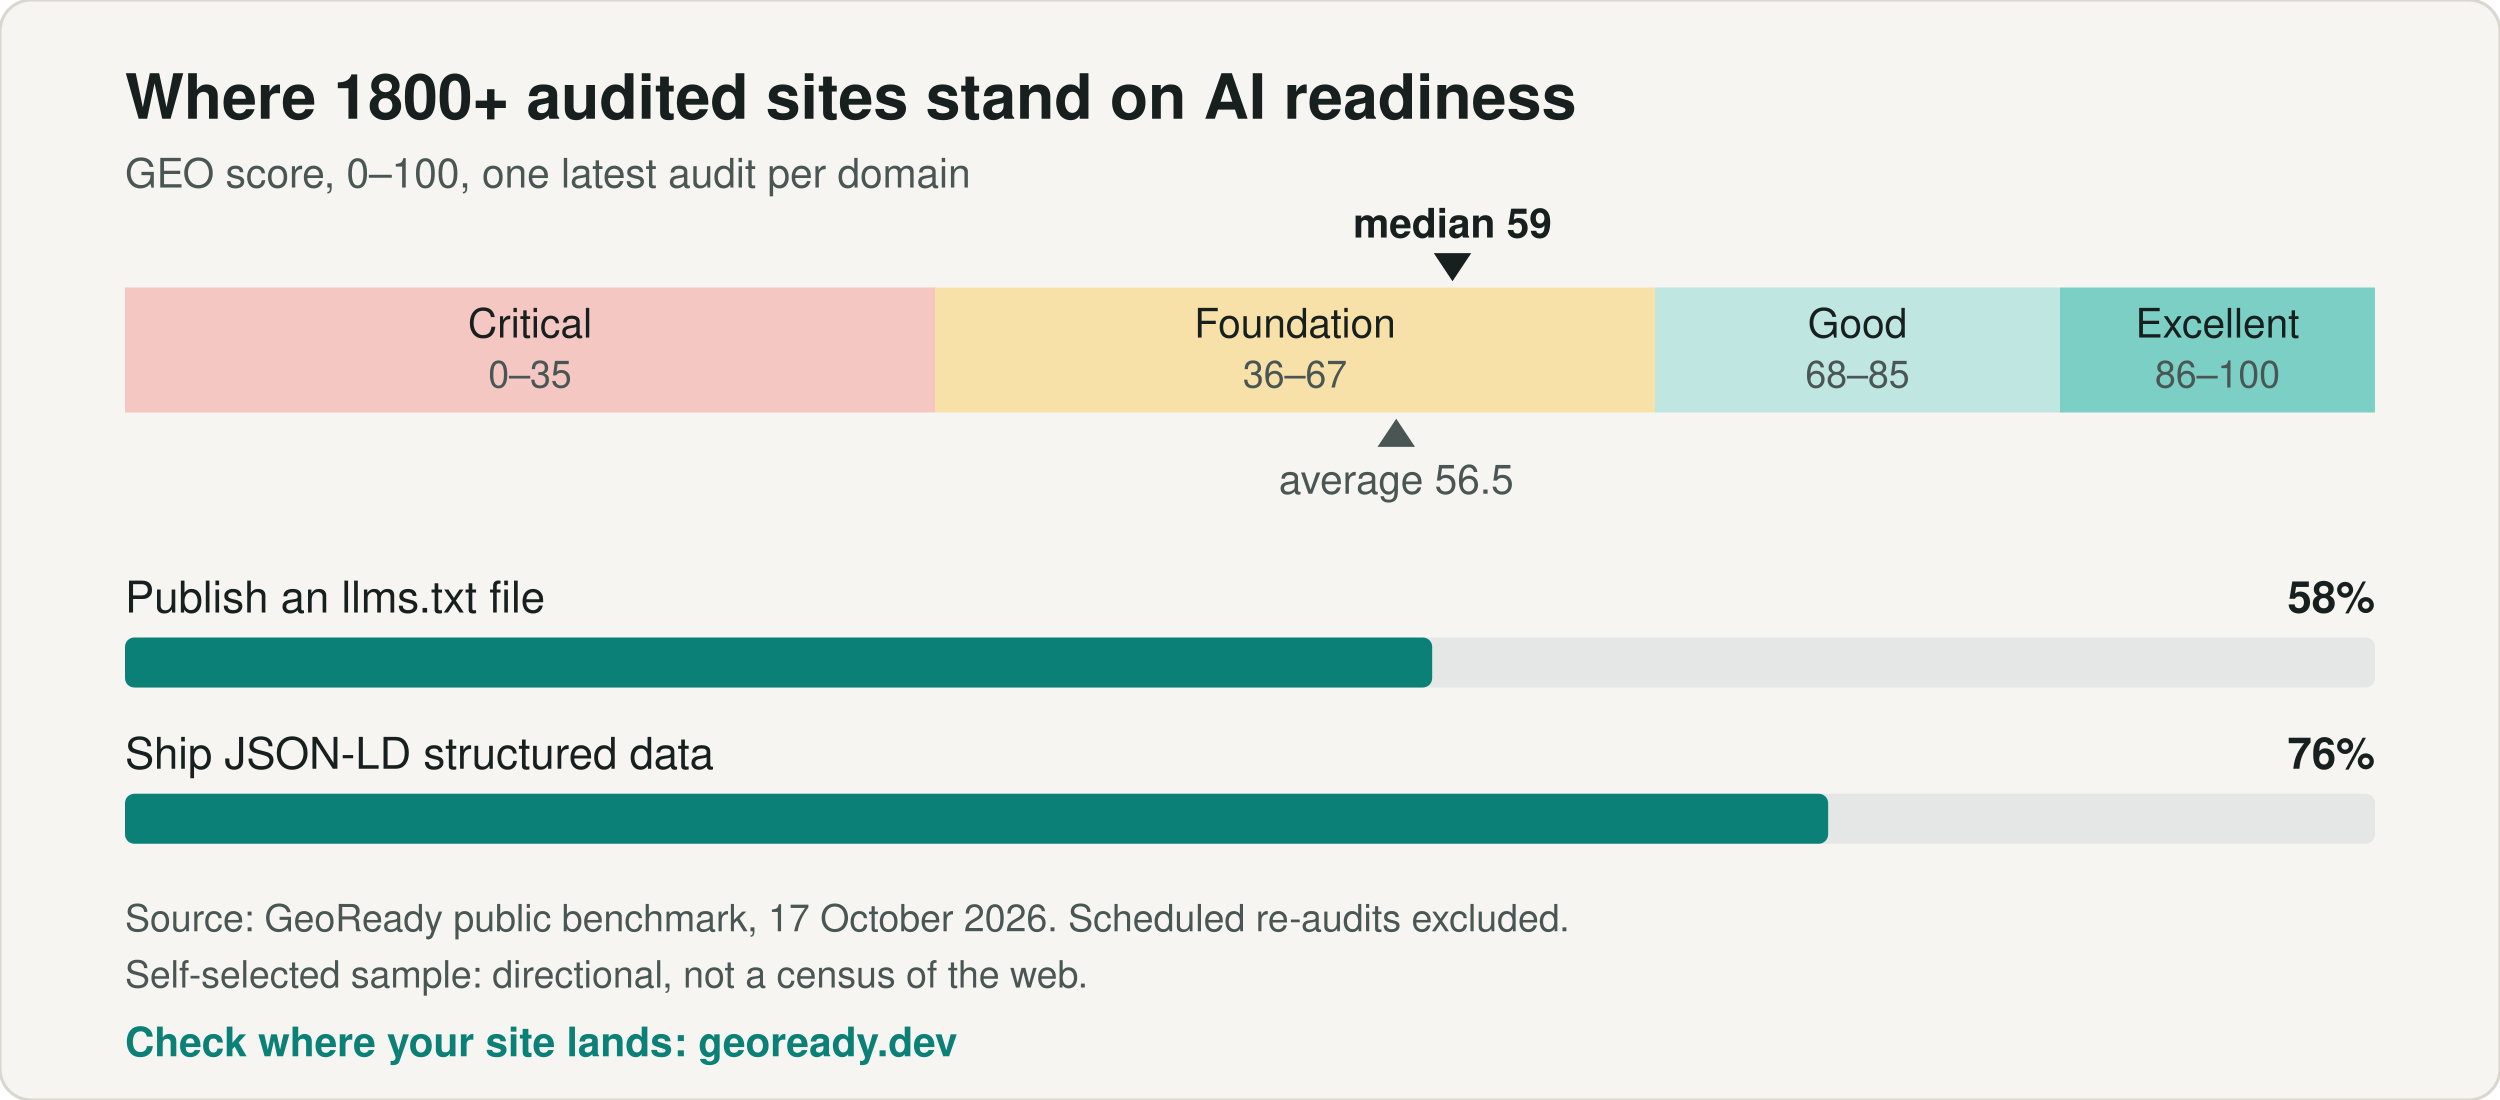
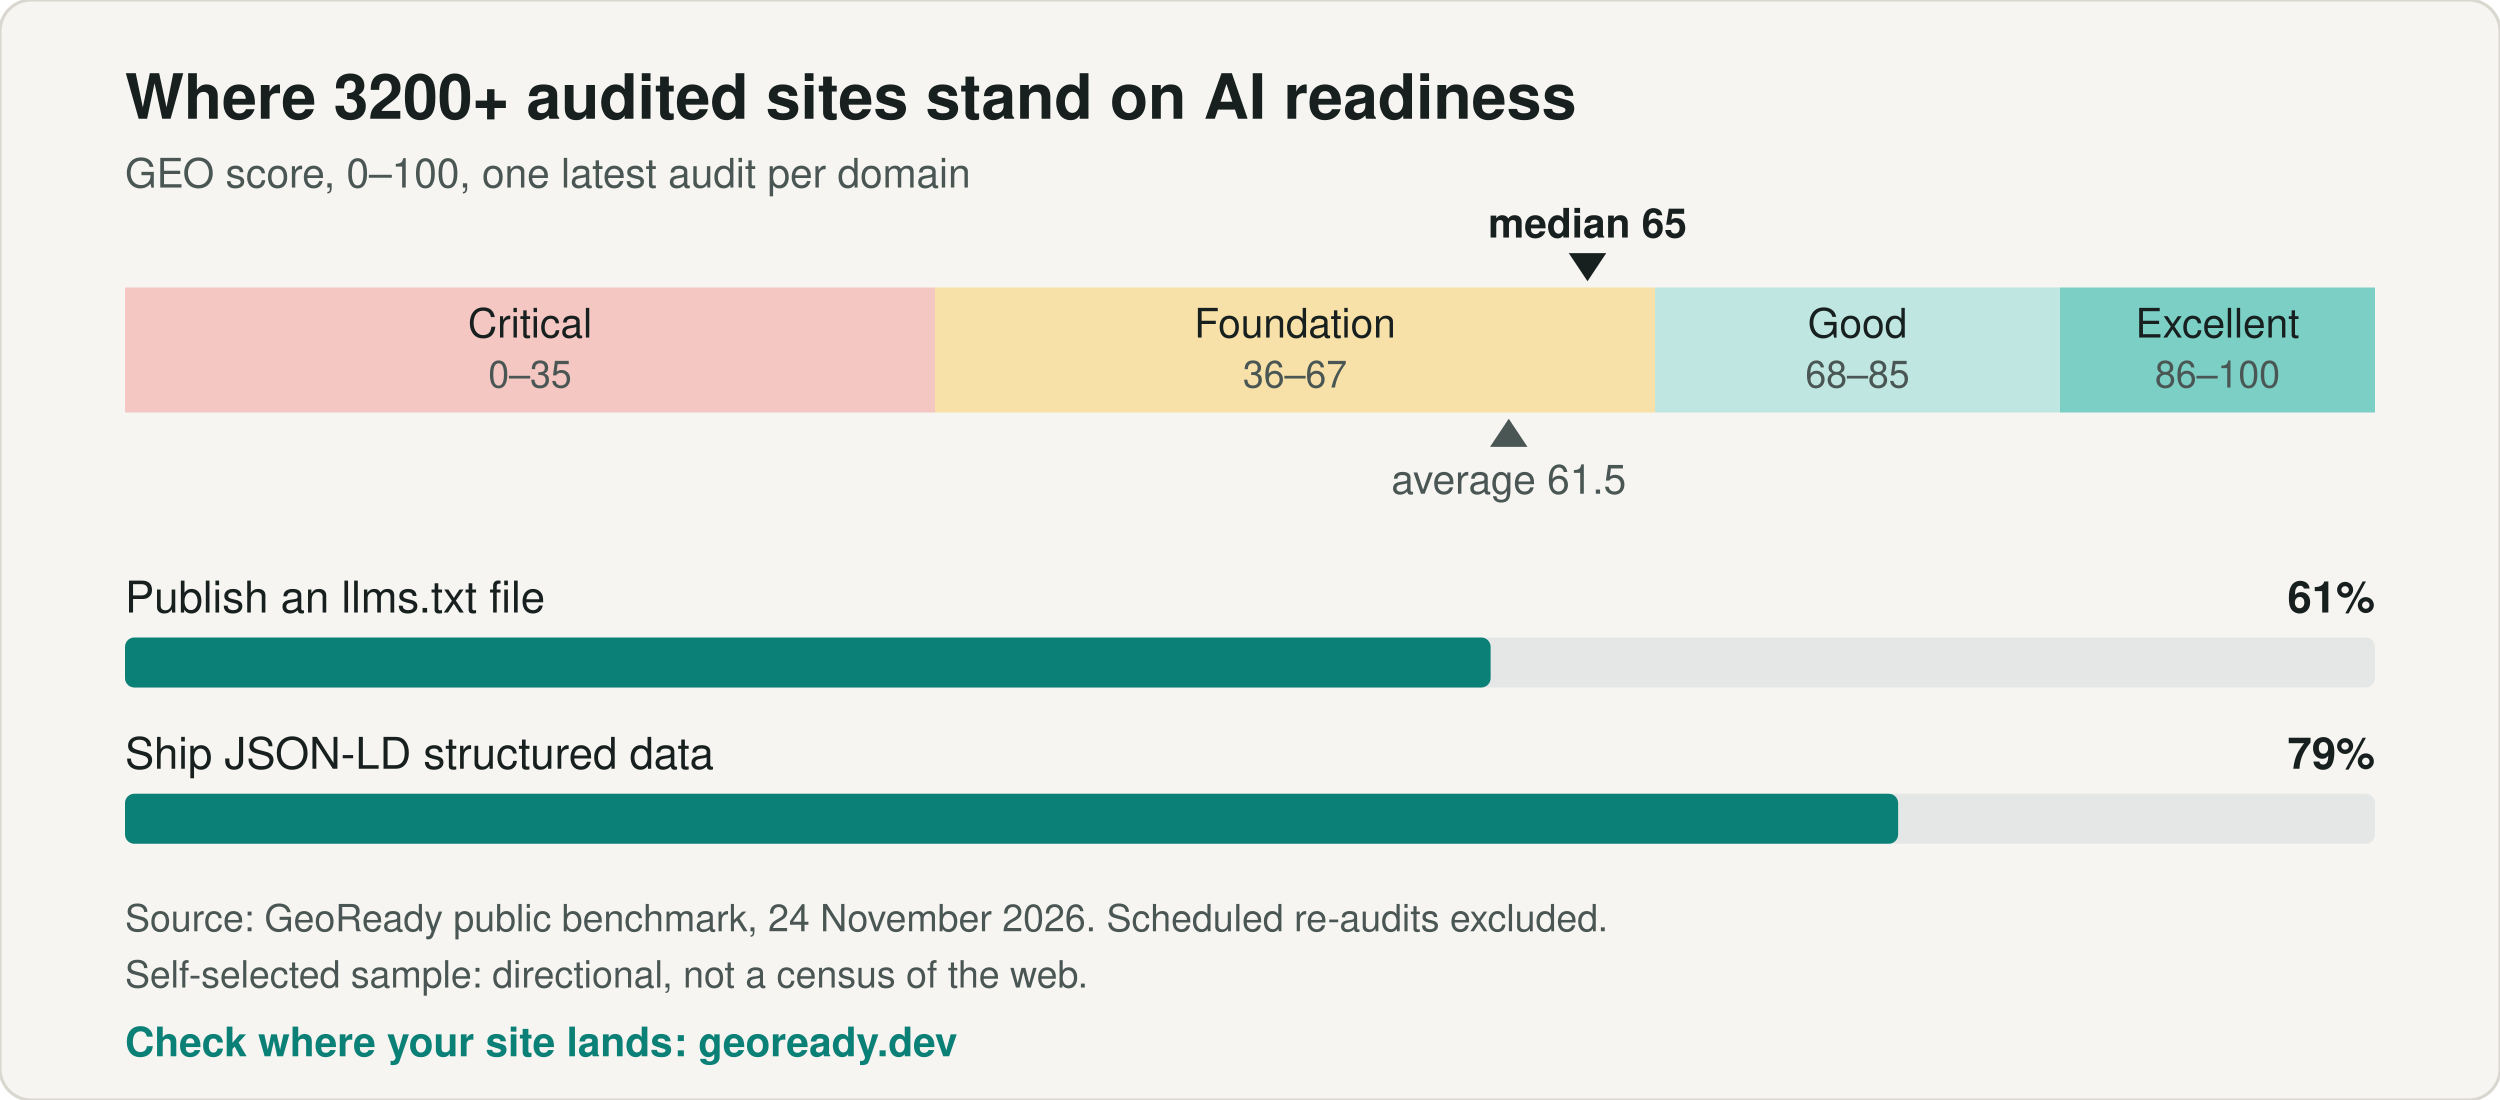
<svg xmlns="http://www.w3.org/2000/svg" viewBox="0 0 800 352" width="800" height="352" font-family="system-ui,-apple-system,'Segoe UI',Helvetica,Arial,sans-serif" role="img" aria-labelledby="t d">
  <rect width="800" height="352" rx="10" fill="#F6F5F1" stroke="#D9D7CF" />
-   <text x="40" y="38" font-size="20" font-weight="700" fill="#17201f">Where 1800+ audited sites stand on AI readiness</text>
+   <text x="40" y="38" font-size="20" font-weight="700" fill="#17201f">Where 3200+ audited sites stand on AI readiness</text>
  <text x="40" y="60" font-size="13" fill="#4a5654">GEO score, 0–100, one latest audit per domain</text>
  <rect x="40.0" y="92" width="259.2" height="40" fill="#F4C7C3" />
  <text x="169.6" y="108" text-anchor="middle" font-size="13" fill="#17201f">Critical</text>
  <text x="169.6" y="124" text-anchor="middle" font-size="12" fill="#4a5654">0–35</text>
  <rect x="299.2" y="92" width="230.4" height="40" fill="#F7E1A8" />
  <text x="414.4" y="108" text-anchor="middle" font-size="13" fill="#17201f">Foundation</text>
  <text x="414.4" y="124" text-anchor="middle" font-size="12" fill="#4a5654">36–67</text>
  <rect x="529.6" y="92" width="129.6" height="40" fill="#BFE6E1" />
  <text x="594.4" y="108" text-anchor="middle" font-size="13" fill="#17201f">Good</text>
  <text x="594.4" y="124" text-anchor="middle" font-size="12" fill="#4a5654">68–85</text>
  <rect x="659.2" y="92" width="100.8" height="40" fill="#7CCFC5" />
  <text x="709.6" y="108" text-anchor="middle" font-size="13" fill="#17201f">Excellent</text>
  <text x="709.6" y="124" text-anchor="middle" font-size="12" fill="#4a5654">86–100</text>
-   <path d="M464.8 90 l-6 -9 h12 z" fill="#17201f" />
-   <text x="464.8" y="76" text-anchor="middle" font-size="13" font-weight="700" fill="#17201f">median 59</text>
-   <path d="M446.8 134 l-6 9 h12 z" fill="#4a5654" />
-   <text x="446.8" y="158" text-anchor="middle" font-size="13" fill="#4a5654">average 56.5</text>
+   <path d="M508.0 90 l-6 -9 h12 z" fill="#17201f" />
+   <text x="508.0" y="76" text-anchor="middle" font-size="13" font-weight="700" fill="#17201f">median 65</text>
+   <path d="M482.8 134 l-6 9 h12 z" fill="#4a5654" />
+   <text x="482.8" y="158" text-anchor="middle" font-size="13" fill="#4a5654">average 61.5</text>
  <text x="40" y="196" font-size="14" fill="#17201f">Publish an llms.txt file</text>
  <rect x="40" y="204" width="720" height="16" rx="3" fill="#E4E7E6" />
-   <rect x="40" y="204" width="418.3" height="16" rx="3" fill="#0B8076" />
-   <text x="760" y="196" text-anchor="end" font-size="14" font-weight="700" fill="#17201f">58%</text>
+   <rect x="40" y="204" width="437.0" height="16" rx="3" fill="#0B8076" />
+   <text x="760" y="196" text-anchor="end" font-size="14" font-weight="700" fill="#17201f">61%</text>
  <text x="40" y="246" font-size="14" fill="#17201f">Ship JSON-LD structured data</text>
  <rect x="40" y="254" width="720" height="16" rx="3" fill="#E4E7E6" />
-   <rect x="40" y="254" width="545.0" height="16" rx="3" fill="#0B8076" />
-   <text x="760" y="246" text-anchor="end" font-size="14" font-weight="700" fill="#17201f">76%</text>
-   <text x="40" y="298" font-size="12" fill="#4a5654">Source: GeoReady public benchmark, 17 October 2026. Scheduled re-audits excluded.</text>
+   <rect x="40" y="254" width="567.4" height="16" rx="3" fill="#0B8076" />
+   <text x="760" y="246" text-anchor="end" font-size="14" font-weight="700" fill="#17201f">79%</text>
+   <text x="40" y="298" font-size="12" fill="#4a5654">Source: GeoReady public benchmark, 24 November 2026. Scheduled re-audits excluded.</text>
  <text x="40" y="316" font-size="12" fill="#4a5654">Self-selected sample: directional, not a census of the web.</text>
  <text x="40" y="338" font-size="13" font-weight="700" fill="#0B8076">Check where your site lands: geoready.dev</text>
</svg>
